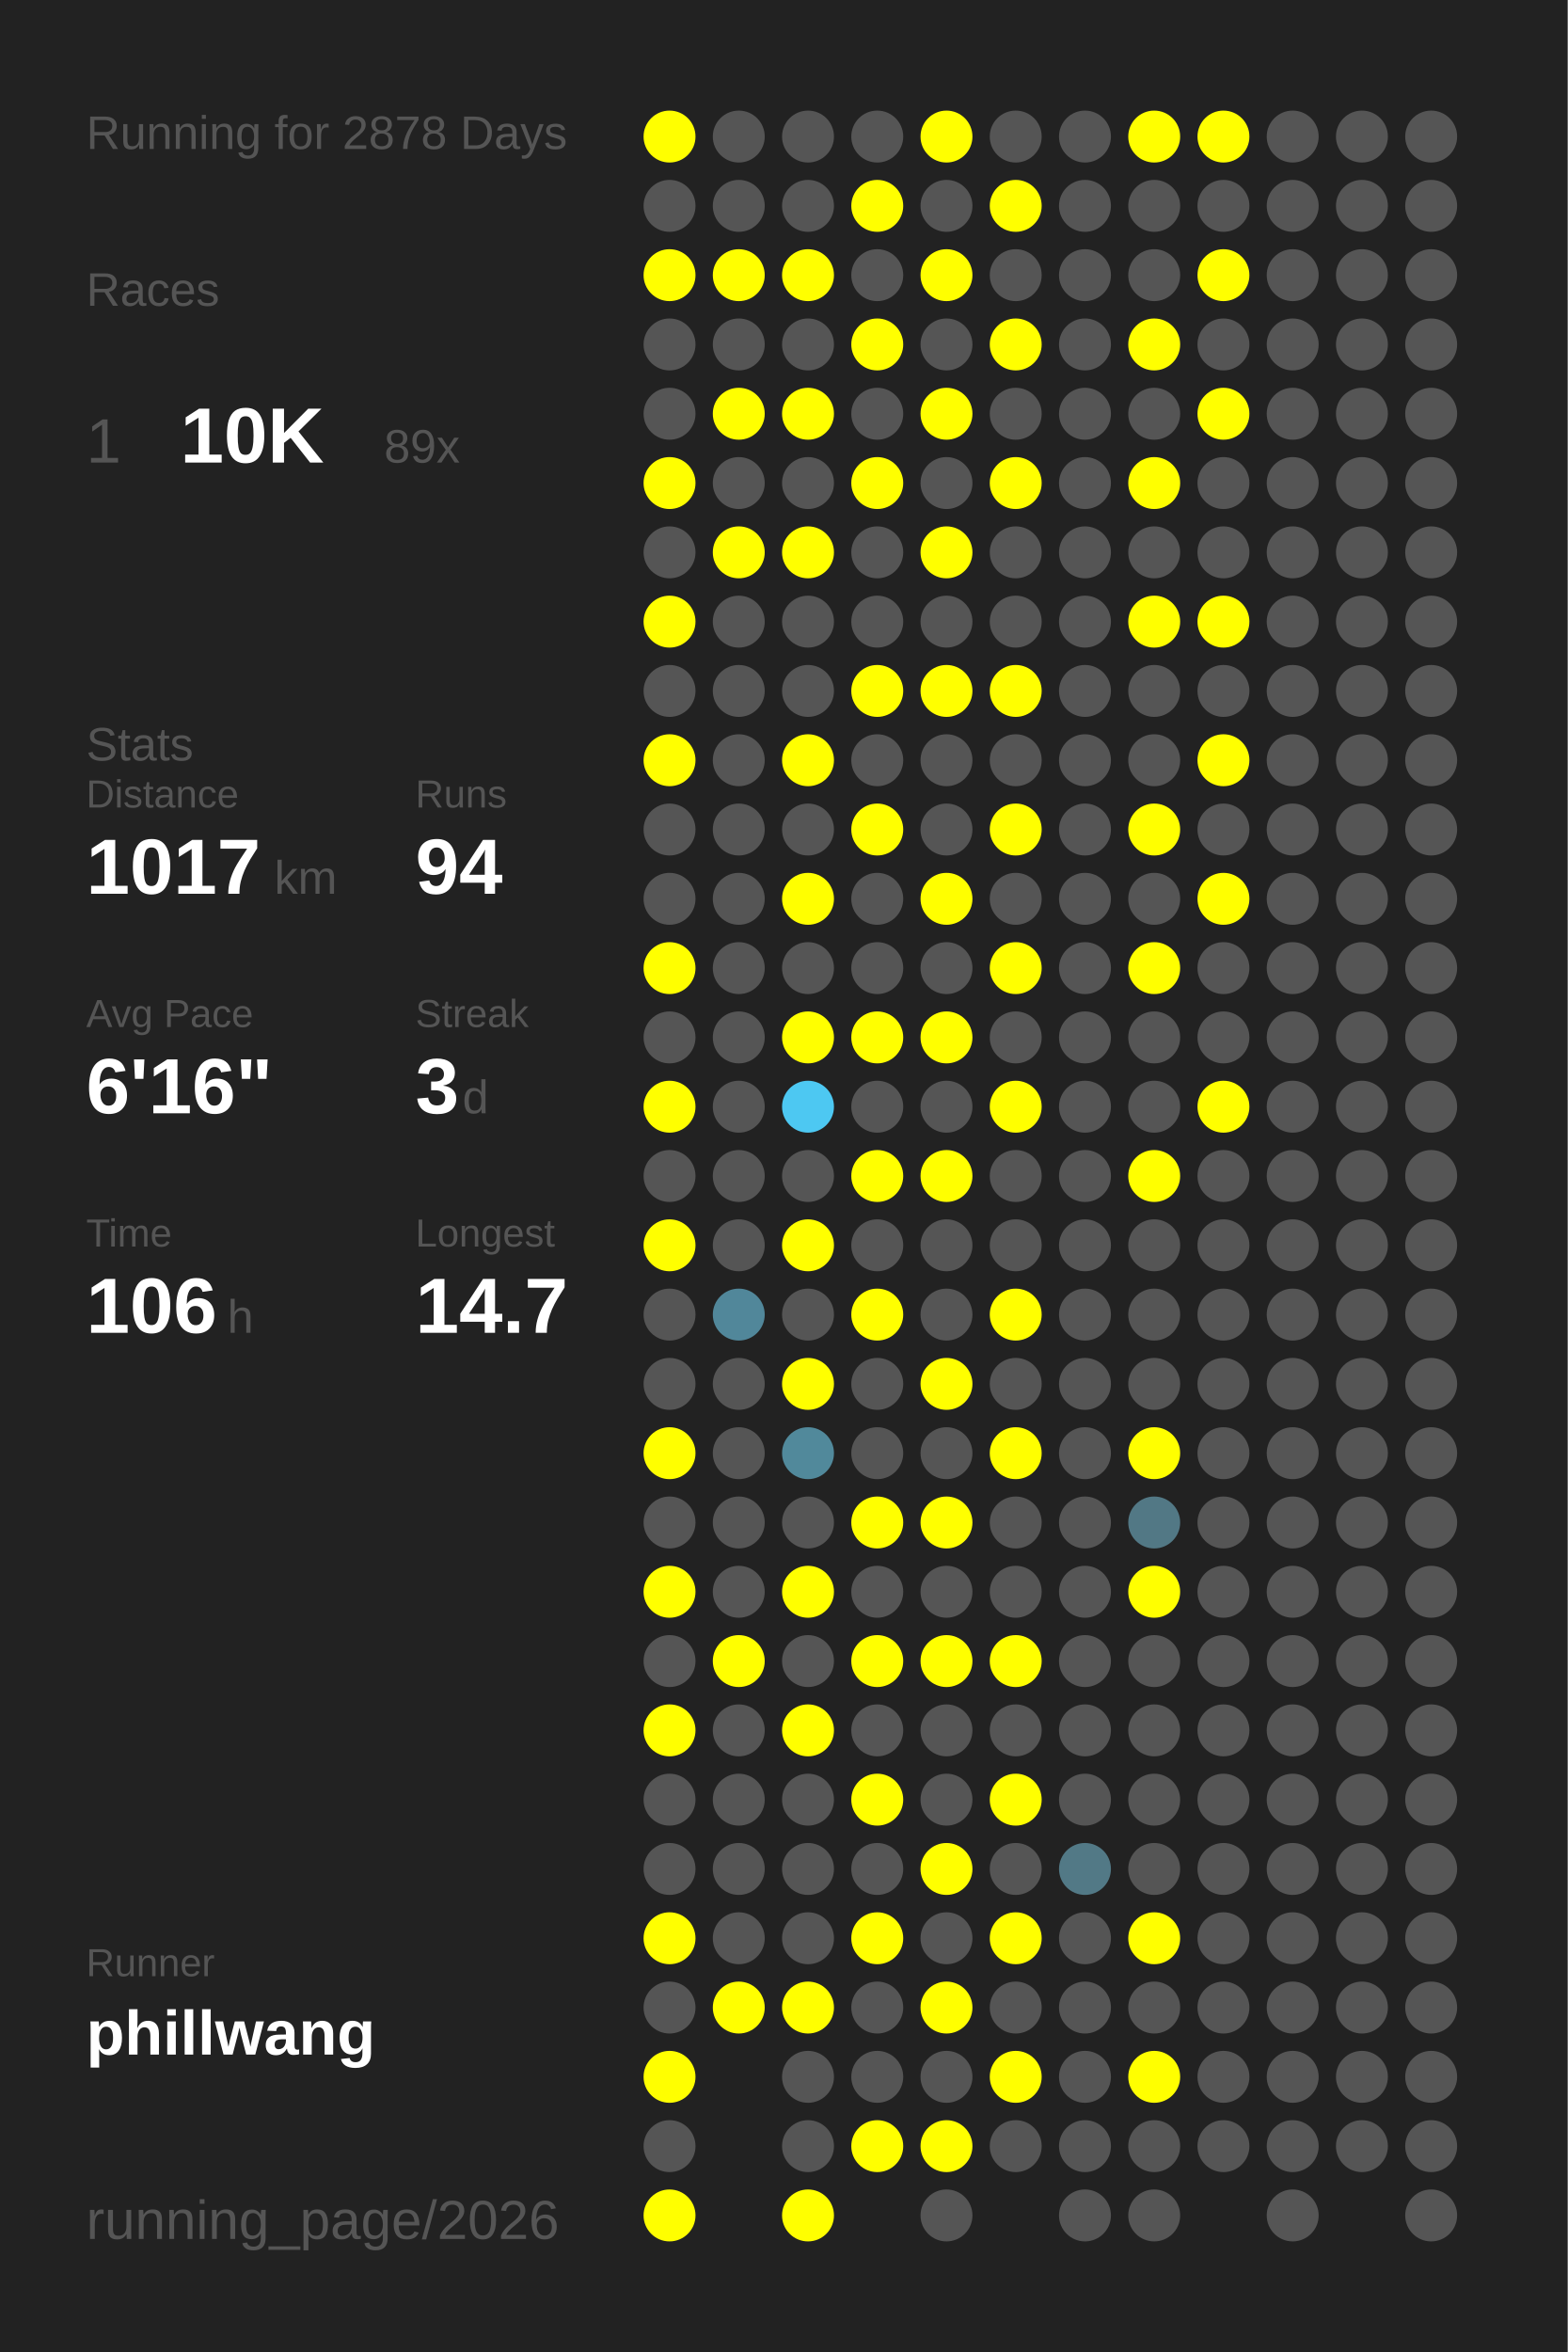
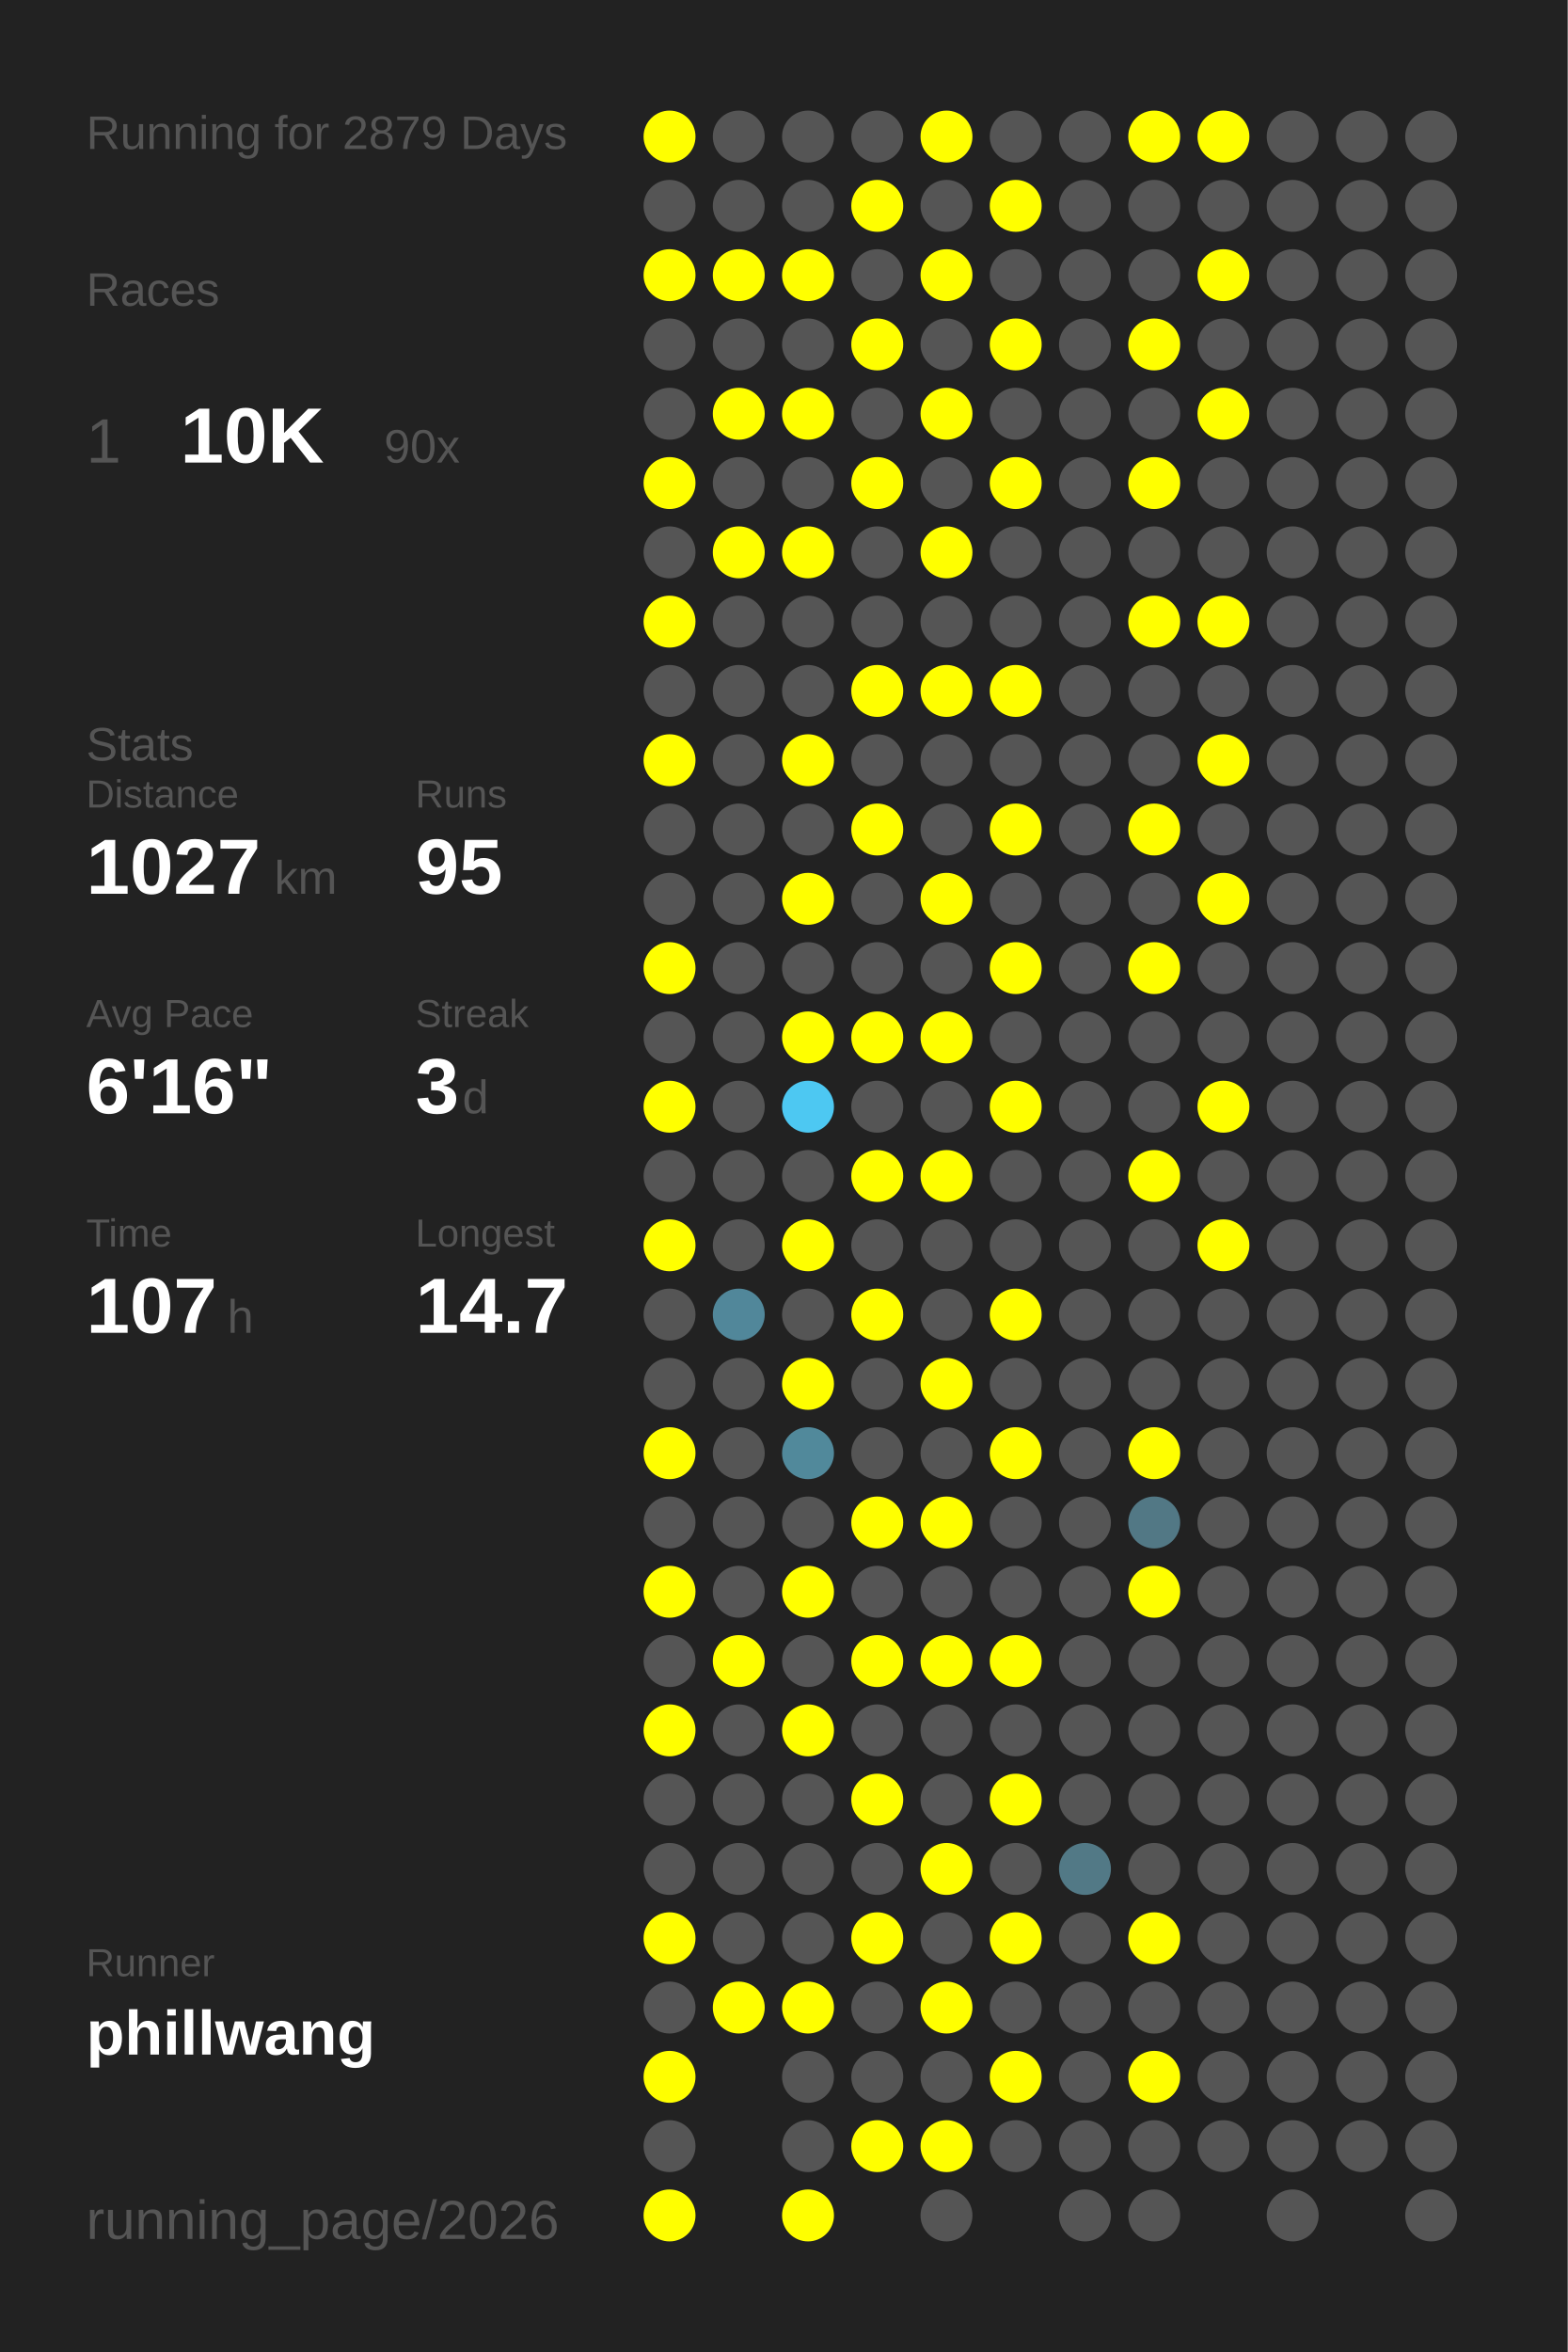
<svg xmlns="http://www.w3.org/2000/svg" baseProfile="full" height="300mm" version="1.1" viewBox="0,0,200,300" width="200mm">
  <defs />
  <rect fill="#222222" height="300" width="200" x="0" y="0" />
-   <text fill="#555555" style="font-size:6px; font-family:Arial;" x="11" y="19">Running for 2878 Days</text>
+   <text fill="#555555" style="font-size:6px; font-family:Arial;" x="11" y="19">Running for 2879 Days</text>
  <text fill="#555555" style="font-size:6px; font-family:Arial;" x="11" y="39">Races</text>
  <text fill="#555555" style="font-size:8px; font-family:Arial;" x="11" y="59">1</text>
  <text fill="#FFFFFF" style="font-size:10px; font-family:Arial; font-weight:bold;" x="23" y="59">10K</text>
-   <text fill="#555555" style="font-size:6px; font-family:Arial;" x="49" y="59">89x</text>
+   <text fill="#555555" style="font-size:6px; font-family:Arial;" x="49" y="59">90x</text>
  <text fill="#555555" style="font-size:6px; font-family:Arial;" x="11" y="97">Stats</text>
  <text fill="#555555" style="font-size:5px; font-family:Arial;" x="11" y="103">Distance</text>
-   <text fill="#FFFFFF" style="font-size:10px; font-family:Arial; font-weight:bold;" x="11" y="114">1017</text>
+   <text fill="#FFFFFF" style="font-size:10px; font-family:Arial; font-weight:bold;" x="11" y="114">1027</text>
  <text fill="#555555" style="font-size:6px; font-family:Arial;" x="35" y="114">km</text>
  <text fill="#555555" style="font-size:5px; font-family:Arial;" x="53" y="103">Runs</text>
-   <text fill="#FFFFFF" style="font-size:10px; font-family:Arial; font-weight:bold;" x="53" y="114">94</text>
+   <text fill="#FFFFFF" style="font-size:10px; font-family:Arial; font-weight:bold;" x="53" y="114">95</text>
  <text fill="#555555" style="font-size:5px; font-family:Arial;" x="11" y="131">Avg Pace</text>
  <text fill="#FFFFFF" style="font-size:10px; font-family:Arial; font-weight:bold;" x="11" y="142">6'16"</text>
  <text fill="#555555" style="font-size:5px; font-family:Arial;" x="53" y="131">Streak</text>
  <text fill="#FFFFFF" style="font-size:10px; font-family:Arial; font-weight:bold;" x="53" y="142">3</text>
  <text fill="#555555" style="font-size:6px; font-family:Arial;" x="59" y="142">d</text>
  <text fill="#555555" style="font-size:5px; font-family:Arial;" x="11" y="159">Time</text>
-   <text fill="#FFFFFF" style="font-size:10px; font-family:Arial; font-weight:bold;" x="11" y="170">106</text>
+   <text fill="#FFFFFF" style="font-size:10px; font-family:Arial; font-weight:bold;" x="11" y="170">107</text>
  <text fill="#555555" style="font-size:6px; font-family:Arial;" x="29" y="170">h</text>
  <text fill="#555555" style="font-size:5px; font-family:Arial;" x="53" y="159">Longest</text>
  <text fill="#FFFFFF" style="font-size:10px; font-family:Arial; font-weight:bold;" x="53" y="170">14.7</text>
  <text fill="#555555" style="font-size:5px; font-family:Arial;" x="11" y="252.065">Runner</text>
  <text fill="#FFFFFF" style="font-size:8px; font-family:Arial; font-weight:bold;" x="11" y="262.065">phillwang</text>
  <text fill="#555555" style="font-size:7px; font-family:Arial;" x="11" y="285.581">running_page/2026</text>
  <circle cx="85.417" cy="17.419" fill="#FFFF00" r="3.312" />
  <circle cx="85.417" cy="26.258" fill="#555555" r="3.312" />
  <circle cx="85.417" cy="35.097" fill="#FFFF00" r="3.312" />
  <circle cx="85.417" cy="43.935" fill="#555555" r="3.312" />
  <circle cx="85.417" cy="52.774" fill="#555555" r="3.312" />
  <circle cx="85.417" cy="61.613" fill="#FFFF00" r="3.312" />
  <circle cx="85.417" cy="70.452" fill="#555555" r="3.312" />
  <circle cx="85.417" cy="79.29" fill="#FFFF00" r="3.312" />
  <circle cx="85.417" cy="88.129" fill="#555555" r="3.312" />
  <circle cx="85.417" cy="96.968" fill="#FFFF00" r="3.312" />
  <circle cx="85.417" cy="105.806" fill="#555555" r="3.312" />
  <circle cx="85.417" cy="114.645" fill="#555555" r="3.312" />
  <circle cx="85.417" cy="123.484" fill="#FFFF00" r="3.312" />
  <circle cx="85.417" cy="132.323" fill="#555555" r="3.312" />
  <circle cx="85.417" cy="141.161" fill="#FFFF00" r="3.312" />
  <circle cx="85.417" cy="150" fill="#555555" r="3.312" />
  <circle cx="85.417" cy="158.839" fill="#FFFF00" r="3.312" />
  <circle cx="85.417" cy="167.677" fill="#555555" r="3.312" />
  <circle cx="85.417" cy="176.516" fill="#555555" r="3.312" />
  <circle cx="85.417" cy="185.355" fill="#FFFF00" r="3.312" />
  <circle cx="85.417" cy="194.194" fill="#555555" r="3.312" />
  <circle cx="85.417" cy="203.032" fill="#FFFF00" r="3.312" />
  <circle cx="85.417" cy="211.871" fill="#555555" r="3.312" />
  <circle cx="85.417" cy="220.71" fill="#FFFF00" r="3.312" />
  <circle cx="85.417" cy="229.548" fill="#555555" r="3.312" />
  <circle cx="85.417" cy="238.387" fill="#555555" r="3.312" />
  <circle cx="85.417" cy="247.226" fill="#FFFF00" r="3.312" />
  <circle cx="85.417" cy="256.065" fill="#555555" r="3.312" />
  <circle cx="85.417" cy="264.903" fill="#FFFF00" r="3.312" />
  <circle cx="85.417" cy="273.742" fill="#555555" r="3.312" />
  <circle cx="85.417" cy="282.581" fill="#FFFF00" r="3.312" />
  <circle cx="94.25" cy="17.419" fill="#555555" r="3.312" />
  <circle cx="94.25" cy="26.258" fill="#555555" r="3.312" />
  <circle cx="94.25" cy="35.097" fill="#FFFF00" r="3.312" />
  <circle cx="94.25" cy="43.935" fill="#555555" r="3.312" />
  <circle cx="94.25" cy="52.774" fill="#FFFF00" r="3.312" />
  <circle cx="94.25" cy="61.613" fill="#555555" r="3.312" />
  <circle cx="94.25" cy="70.452" fill="#FFFF00" r="3.312" />
  <circle cx="94.25" cy="79.29" fill="#555555" r="3.312" />
  <circle cx="94.25" cy="88.129" fill="#555555" r="3.312" />
  <circle cx="94.25" cy="96.968" fill="#555555" r="3.312" />
  <circle cx="94.25" cy="105.806" fill="#555555" r="3.312" />
  <circle cx="94.25" cy="114.645" fill="#555555" r="3.312" />
  <circle cx="94.25" cy="123.484" fill="#555555" r="3.312" />
  <circle cx="94.25" cy="132.323" fill="#555555" r="3.312" />
  <circle cx="94.25" cy="141.161" fill="#555555" r="3.312" />
  <circle cx="94.25" cy="150" fill="#555555" r="3.312" />
  <circle cx="94.25" cy="158.839" fill="#555555" r="3.312" />
  <circle cx="94.25" cy="167.677" fill="#51879a" r="3.312" />
  <circle cx="94.25" cy="176.516" fill="#555555" r="3.312" />
  <circle cx="94.25" cy="185.355" fill="#555555" r="3.312" />
  <circle cx="94.25" cy="194.194" fill="#555555" r="3.312" />
  <circle cx="94.25" cy="203.032" fill="#555555" r="3.312" />
  <circle cx="94.25" cy="211.871" fill="#FFFF00" r="3.312" />
  <circle cx="94.25" cy="220.71" fill="#555555" r="3.312" />
  <circle cx="94.25" cy="229.548" fill="#555555" r="3.312" />
  <circle cx="94.25" cy="238.387" fill="#555555" r="3.312" />
  <circle cx="94.25" cy="247.226" fill="#555555" r="3.312" />
  <circle cx="94.25" cy="256.065" fill="#FFFF00" r="3.312" />
  <circle cx="103.083" cy="17.419" fill="#555555" r="3.312" />
  <circle cx="103.083" cy="26.258" fill="#555555" r="3.312" />
  <circle cx="103.083" cy="35.097" fill="#FFFF00" r="3.312" />
  <circle cx="103.083" cy="43.935" fill="#555555" r="3.312" />
  <circle cx="103.083" cy="52.774" fill="#FFFF00" r="3.312" />
  <circle cx="103.083" cy="61.613" fill="#555555" r="3.312" />
  <circle cx="103.083" cy="70.452" fill="#FFFF00" r="3.312" />
  <circle cx="103.083" cy="79.29" fill="#555555" r="3.312" />
  <circle cx="103.083" cy="88.129" fill="#555555" r="3.312" />
  <circle cx="103.083" cy="96.968" fill="#FFFF00" r="3.312" />
  <circle cx="103.083" cy="105.806" fill="#555555" r="3.312" />
  <circle cx="103.083" cy="114.645" fill="#FFFF00" r="3.312" />
  <circle cx="103.083" cy="123.484" fill="#555555" r="3.312" />
  <circle cx="103.083" cy="132.323" fill="#FFFF00" r="3.312" />
  <circle cx="103.083" cy="141.161" fill="#4dc8f2" r="3.312" />
  <circle cx="103.083" cy="150" fill="#555555" r="3.312" />
  <circle cx="103.083" cy="158.839" fill="#FFFF00" r="3.312" />
  <circle cx="103.083" cy="167.677" fill="#555555" r="3.312" />
  <circle cx="103.083" cy="176.516" fill="#FFFF00" r="3.312" />
  <circle cx="103.083" cy="185.355" fill="#51899b" r="3.312" />
  <circle cx="103.083" cy="194.194" fill="#555555" r="3.312" />
  <circle cx="103.083" cy="203.032" fill="#FFFF00" r="3.312" />
  <circle cx="103.083" cy="211.871" fill="#555555" r="3.312" />
  <circle cx="103.083" cy="220.71" fill="#FFFF00" r="3.312" />
  <circle cx="103.083" cy="229.548" fill="#555555" r="3.312" />
  <circle cx="103.083" cy="238.387" fill="#555555" r="3.312" />
  <circle cx="103.083" cy="247.226" fill="#555555" r="3.312" />
  <circle cx="103.083" cy="256.065" fill="#FFFF00" r="3.312" />
  <circle cx="103.083" cy="264.903" fill="#555555" r="3.312" />
  <circle cx="103.083" cy="273.742" fill="#555555" r="3.312" />
  <circle cx="103.083" cy="282.581" fill="#FFFF00" r="3.312" />
  <circle cx="111.917" cy="17.419" fill="#555555" r="3.312" />
  <circle cx="111.917" cy="26.258" fill="#FFFF00" r="3.312" />
  <circle cx="111.917" cy="35.097" fill="#555555" r="3.312" />
  <circle cx="111.917" cy="43.935" fill="#FFFF00" r="3.312" />
  <circle cx="111.917" cy="52.774" fill="#555555" r="3.312" />
  <circle cx="111.917" cy="61.613" fill="#FFFF00" r="3.312" />
  <circle cx="111.917" cy="70.452" fill="#555555" r="3.312" />
  <circle cx="111.917" cy="79.29" fill="#555555" r="3.312" />
  <circle cx="111.917" cy="88.129" fill="#FFFF00" r="3.312" />
  <circle cx="111.917" cy="96.968" fill="#555555" r="3.312" />
  <circle cx="111.917" cy="105.806" fill="#FFFF00" r="3.312" />
  <circle cx="111.917" cy="114.645" fill="#555555" r="3.312" />
  <circle cx="111.917" cy="123.484" fill="#555555" r="3.312" />
  <circle cx="111.917" cy="132.323" fill="#FFFF00" r="3.312" />
  <circle cx="111.917" cy="141.161" fill="#555555" r="3.312" />
  <circle cx="111.917" cy="150" fill="#FFFF00" r="3.312" />
  <circle cx="111.917" cy="158.839" fill="#555555" r="3.312" />
  <circle cx="111.917" cy="167.677" fill="#FFFF00" r="3.312" />
  <circle cx="111.917" cy="176.516" fill="#555555" r="3.312" />
  <circle cx="111.917" cy="185.355" fill="#555555" r="3.312" />
  <circle cx="111.917" cy="194.194" fill="#FFFF00" r="3.312" />
  <circle cx="111.917" cy="203.032" fill="#555555" r="3.312" />
  <circle cx="111.917" cy="211.871" fill="#FFFF00" r="3.312" />
  <circle cx="111.917" cy="220.71" fill="#555555" r="3.312" />
  <circle cx="111.917" cy="229.548" fill="#FFFF00" r="3.312" />
  <circle cx="111.917" cy="238.387" fill="#555555" r="3.312" />
  <circle cx="111.917" cy="247.226" fill="#FFFF00" r="3.312" />
  <circle cx="111.917" cy="256.065" fill="#555555" r="3.312" />
  <circle cx="111.917" cy="264.903" fill="#555555" r="3.312" />
  <circle cx="111.917" cy="273.742" fill="#FFFF00" r="3.312" />
  <circle cx="120.75" cy="17.419" fill="#FFFF00" r="3.312" />
  <circle cx="120.75" cy="26.258" fill="#555555" r="3.312" />
  <circle cx="120.75" cy="35.097" fill="#FFFF00" r="3.312" />
  <circle cx="120.75" cy="43.935" fill="#555555" r="3.312" />
  <circle cx="120.75" cy="52.774" fill="#FFFF00" r="3.312" />
  <circle cx="120.75" cy="61.613" fill="#555555" r="3.312" />
  <circle cx="120.75" cy="70.452" fill="#FFFF00" r="3.312" />
  <circle cx="120.75" cy="79.29" fill="#555555" r="3.312" />
  <circle cx="120.75" cy="88.129" fill="#FFFF00" r="3.312" />
  <circle cx="120.75" cy="96.968" fill="#555555" r="3.312" />
  <circle cx="120.75" cy="105.806" fill="#555555" r="3.312" />
  <circle cx="120.75" cy="114.645" fill="#FFFF00" r="3.312" />
  <circle cx="120.75" cy="123.484" fill="#555555" r="3.312" />
  <circle cx="120.75" cy="132.323" fill="#FFFF00" r="3.312" />
  <circle cx="120.75" cy="141.161" fill="#555555" r="3.312" />
  <circle cx="120.75" cy="150" fill="#FFFF00" r="3.312" />
  <circle cx="120.75" cy="158.839" fill="#555555" r="3.312" />
  <circle cx="120.75" cy="167.677" fill="#555555" r="3.312" />
  <circle cx="120.75" cy="176.516" fill="#FFFF00" r="3.312" />
  <circle cx="120.75" cy="185.355" fill="#555555" r="3.312" />
  <circle cx="120.75" cy="194.194" fill="#FFFF00" r="3.312" />
  <circle cx="120.75" cy="203.032" fill="#555555" r="3.312" />
  <circle cx="120.75" cy="211.871" fill="#FFFF00" r="3.312" />
  <circle cx="120.75" cy="220.71" fill="#555555" r="3.312" />
  <circle cx="120.75" cy="229.548" fill="#555555" r="3.312" />
  <circle cx="120.75" cy="238.387" fill="#FFFF00" r="3.312" />
  <circle cx="120.75" cy="247.226" fill="#555555" r="3.312" />
  <circle cx="120.75" cy="256.065" fill="#FFFF00" r="3.312" />
  <circle cx="120.75" cy="264.903" fill="#555555" r="3.312" />
  <circle cx="120.75" cy="273.742" fill="#FFFF00" r="3.312" />
  <circle cx="120.75" cy="282.581" fill="#555555" r="3.312" />
  <circle cx="129.583" cy="17.419" fill="#555555" r="3.312" />
  <circle cx="129.583" cy="26.258" fill="#FFFF00" r="3.312" />
  <circle cx="129.583" cy="35.097" fill="#555555" r="3.312" />
  <circle cx="129.583" cy="43.935" fill="#FFFF00" r="3.312" />
  <circle cx="129.583" cy="52.774" fill="#555555" r="3.312" />
  <circle cx="129.583" cy="61.613" fill="#FFFF00" r="3.312" />
  <circle cx="129.583" cy="70.452" fill="#555555" r="3.312" />
  <circle cx="129.583" cy="79.29" fill="#555555" r="3.312" />
  <circle cx="129.583" cy="88.129" fill="#FFFF00" r="3.312" />
  <circle cx="129.583" cy="96.968" fill="#555555" r="3.312" />
  <circle cx="129.583" cy="105.806" fill="#FFFF00" r="3.312" />
  <circle cx="129.583" cy="114.645" fill="#555555" r="3.312" />
  <circle cx="129.583" cy="123.484" fill="#FFFF00" r="3.312" />
  <circle cx="129.583" cy="132.323" fill="#555555" r="3.312" />
  <circle cx="129.583" cy="141.161" fill="#FFFF00" r="3.312" />
  <circle cx="129.583" cy="150" fill="#555555" r="3.312" />
  <circle cx="129.583" cy="158.839" fill="#555555" r="3.312" />
  <circle cx="129.583" cy="167.677" fill="#FFFF00" r="3.312" />
  <circle cx="129.583" cy="176.516" fill="#555555" r="3.312" />
  <circle cx="129.583" cy="185.355" fill="#FFFF00" r="3.312" />
  <circle cx="129.583" cy="194.194" fill="#555555" r="3.312" />
  <circle cx="129.583" cy="203.032" fill="#555555" r="3.312" />
  <circle cx="129.583" cy="211.871" fill="#FFFF00" r="3.312" />
  <circle cx="129.583" cy="220.71" fill="#555555" r="3.312" />
  <circle cx="129.583" cy="229.548" fill="#FFFF00" r="3.312" />
  <circle cx="129.583" cy="238.387" fill="#555555" r="3.312" />
  <circle cx="129.583" cy="247.226" fill="#FFFF00" r="3.312" />
  <circle cx="129.583" cy="256.065" fill="#555555" r="3.312" />
  <circle cx="129.583" cy="264.903" fill="#FFFF00" r="3.312" />
  <circle cx="129.583" cy="273.742" fill="#555555" r="3.312" />
  <circle cx="138.417" cy="17.419" fill="#555555" r="3.312" />
  <circle cx="138.417" cy="26.258" fill="#555555" r="3.312" />
  <circle cx="138.417" cy="35.097" fill="#555555" r="3.312" />
  <circle cx="138.417" cy="43.935" fill="#555555" r="3.312" />
  <circle cx="138.417" cy="52.774" fill="#555555" r="3.312" />
  <circle cx="138.417" cy="61.613" fill="#555555" r="3.312" />
  <circle cx="138.417" cy="70.452" fill="#555555" r="3.312" />
  <circle cx="138.417" cy="79.29" fill="#555555" r="3.312" />
  <circle cx="138.417" cy="88.129" fill="#555555" r="3.312" />
  <circle cx="138.417" cy="96.968" fill="#555555" r="3.312" />
  <circle cx="138.417" cy="105.806" fill="#555555" r="3.312" />
  <circle cx="138.417" cy="114.645" fill="#555555" r="3.312" />
  <circle cx="138.417" cy="123.484" fill="#555555" r="3.312" />
  <circle cx="138.417" cy="132.323" fill="#555555" r="3.312" />
  <circle cx="138.417" cy="141.161" fill="#555555" r="3.312" />
  <circle cx="138.417" cy="150" fill="#555555" r="3.312" />
  <circle cx="138.417" cy="158.839" fill="#555555" r="3.312" />
  <circle cx="138.417" cy="167.677" fill="#555555" r="3.312" />
  <circle cx="138.417" cy="176.516" fill="#555555" r="3.312" />
  <circle cx="138.417" cy="185.355" fill="#555555" r="3.312" />
  <circle cx="138.417" cy="194.194" fill="#555555" r="3.312" />
  <circle cx="138.417" cy="203.032" fill="#555555" r="3.312" />
  <circle cx="138.417" cy="211.871" fill="#555555" r="3.312" />
  <circle cx="138.417" cy="220.71" fill="#555555" r="3.312" />
  <circle cx="138.417" cy="229.548" fill="#555555" r="3.312" />
  <circle cx="138.417" cy="238.387" fill="#527986" r="3.312" />
  <circle cx="138.417" cy="247.226" fill="#555555" r="3.312" />
  <circle cx="138.417" cy="256.065" fill="#555555" r="3.312" />
  <circle cx="138.417" cy="264.903" fill="#555555" r="3.312" />
  <circle cx="138.417" cy="273.742" fill="#555555" r="3.312" />
  <circle cx="138.417" cy="282.581" fill="#555555" r="3.312" />
  <circle cx="147.25" cy="17.419" fill="#FFFF00" r="3.312" />
  <circle cx="147.25" cy="26.258" fill="#555555" r="3.312" />
  <circle cx="147.25" cy="35.097" fill="#555555" r="3.312" />
  <circle cx="147.25" cy="43.935" fill="#FFFF00" r="3.312" />
  <circle cx="147.25" cy="52.774" fill="#555555" r="3.312" />
  <circle cx="147.25" cy="61.613" fill="#FFFF00" r="3.312" />
  <circle cx="147.25" cy="70.452" fill="#555555" r="3.312" />
  <circle cx="147.25" cy="79.29" fill="#FFFF00" r="3.312" />
  <circle cx="147.25" cy="88.129" fill="#555555" r="3.312" />
  <circle cx="147.25" cy="96.968" fill="#555555" r="3.312" />
  <circle cx="147.25" cy="105.806" fill="#FFFF00" r="3.312" />
  <circle cx="147.25" cy="114.645" fill="#555555" r="3.312" />
  <circle cx="147.25" cy="123.484" fill="#FFFF00" r="3.312" />
  <circle cx="147.25" cy="132.323" fill="#555555" r="3.312" />
  <circle cx="147.25" cy="141.161" fill="#555555" r="3.312" />
  <circle cx="147.25" cy="150" fill="#FFFF00" r="3.312" />
  <circle cx="147.25" cy="158.839" fill="#555555" r="3.312" />
  <circle cx="147.25" cy="167.677" fill="#555555" r="3.312" />
  <circle cx="147.25" cy="176.516" fill="#555555" r="3.312" />
  <circle cx="147.25" cy="185.355" fill="#FFFF00" r="3.312" />
  <circle cx="147.25" cy="194.194" fill="#527885" r="3.312" />
  <circle cx="147.25" cy="203.032" fill="#FFFF00" r="3.312" />
  <circle cx="147.25" cy="211.871" fill="#555555" r="3.312" />
  <circle cx="147.25" cy="220.71" fill="#555555" r="3.312" />
  <circle cx="147.25" cy="229.548" fill="#555555" r="3.312" />
  <circle cx="147.25" cy="238.387" fill="#555555" r="3.312" />
  <circle cx="147.25" cy="247.226" fill="#FFFF00" r="3.312" />
  <circle cx="147.25" cy="256.065" fill="#555555" r="3.312" />
  <circle cx="147.25" cy="264.903" fill="#FFFF00" r="3.312" />
  <circle cx="147.25" cy="273.742" fill="#555555" r="3.312" />
  <circle cx="147.25" cy="282.581" fill="#555555" r="3.312" />
  <circle cx="156.083" cy="17.419" fill="#FFFF00" r="3.312" />
  <circle cx="156.083" cy="26.258" fill="#555555" r="3.312" />
  <circle cx="156.083" cy="35.097" fill="#FFFF00" r="3.312" />
  <circle cx="156.083" cy="43.935" fill="#555555" r="3.312" />
  <circle cx="156.083" cy="52.774" fill="#FFFF00" r="3.312" />
  <circle cx="156.083" cy="61.613" fill="#555555" r="3.312" />
  <circle cx="156.083" cy="70.452" fill="#555555" r="3.312" />
  <circle cx="156.083" cy="79.29" fill="#FFFF00" r="3.312" />
  <circle cx="156.083" cy="88.129" fill="#555555" r="3.312" />
  <circle cx="156.083" cy="96.968" fill="#FFFF00" r="3.312" />
  <circle cx="156.083" cy="105.806" fill="#555555" r="3.312" />
  <circle cx="156.083" cy="114.645" fill="#FFFF00" r="3.312" />
  <circle cx="156.083" cy="123.484" fill="#555555" r="3.312" />
  <circle cx="156.083" cy="132.323" fill="#555555" r="3.312" />
  <circle cx="156.083" cy="141.161" fill="#FFFF00" r="3.312" />
  <circle cx="156.083" cy="150" fill="#555555" r="3.312" />
-   <circle cx="156.083" cy="158.839" fill="#555555" r="3.312" />
+   <circle cx="156.083" cy="158.839" fill="#FFFF00" r="3.312" />
  <circle cx="156.083" cy="167.677" fill="#555555" r="3.312" />
  <circle cx="156.083" cy="176.516" fill="#555555" r="3.312" />
  <circle cx="156.083" cy="185.355" fill="#555555" r="3.312" />
  <circle cx="156.083" cy="194.194" fill="#555555" r="3.312" />
  <circle cx="156.083" cy="203.032" fill="#555555" r="3.312" />
  <circle cx="156.083" cy="211.871" fill="#555555" r="3.312" />
  <circle cx="156.083" cy="220.71" fill="#555555" r="3.312" />
  <circle cx="156.083" cy="229.548" fill="#555555" r="3.312" />
  <circle cx="156.083" cy="238.387" fill="#555555" r="3.312" />
  <circle cx="156.083" cy="247.226" fill="#555555" r="3.312" />
  <circle cx="156.083" cy="256.065" fill="#555555" r="3.312" />
  <circle cx="156.083" cy="264.903" fill="#555555" r="3.312" />
  <circle cx="156.083" cy="273.742" fill="#555555" r="3.312" />
  <circle cx="164.917" cy="17.419" fill="#555555" r="3.312" />
  <circle cx="164.917" cy="26.258" fill="#555555" r="3.312" />
  <circle cx="164.917" cy="35.097" fill="#555555" r="3.312" />
  <circle cx="164.917" cy="43.935" fill="#555555" r="3.312" />
  <circle cx="164.917" cy="52.774" fill="#555555" r="3.312" />
  <circle cx="164.917" cy="61.613" fill="#555555" r="3.312" />
  <circle cx="164.917" cy="70.452" fill="#555555" r="3.312" />
  <circle cx="164.917" cy="79.29" fill="#555555" r="3.312" />
  <circle cx="164.917" cy="88.129" fill="#555555" r="3.312" />
  <circle cx="164.917" cy="96.968" fill="#555555" r="3.312" />
  <circle cx="164.917" cy="105.806" fill="#555555" r="3.312" />
  <circle cx="164.917" cy="114.645" fill="#555555" r="3.312" />
  <circle cx="164.917" cy="123.484" fill="#555555" r="3.312" />
  <circle cx="164.917" cy="132.323" fill="#555555" r="3.312" />
  <circle cx="164.917" cy="141.161" fill="#555555" r="3.312" />
  <circle cx="164.917" cy="150" fill="#555555" r="3.312" />
  <circle cx="164.917" cy="158.839" fill="#555555" r="3.312" />
  <circle cx="164.917" cy="167.677" fill="#555555" r="3.312" />
  <circle cx="164.917" cy="176.516" fill="#555555" r="3.312" />
  <circle cx="164.917" cy="185.355" fill="#555555" r="3.312" />
  <circle cx="164.917" cy="194.194" fill="#555555" r="3.312" />
  <circle cx="164.917" cy="203.032" fill="#555555" r="3.312" />
  <circle cx="164.917" cy="211.871" fill="#555555" r="3.312" />
  <circle cx="164.917" cy="220.71" fill="#555555" r="3.312" />
  <circle cx="164.917" cy="229.548" fill="#555555" r="3.312" />
  <circle cx="164.917" cy="238.387" fill="#555555" r="3.312" />
  <circle cx="164.917" cy="247.226" fill="#555555" r="3.312" />
  <circle cx="164.917" cy="256.065" fill="#555555" r="3.312" />
  <circle cx="164.917" cy="264.903" fill="#555555" r="3.312" />
  <circle cx="164.917" cy="273.742" fill="#555555" r="3.312" />
  <circle cx="164.917" cy="282.581" fill="#555555" r="3.312" />
  <circle cx="173.75" cy="17.419" fill="#555555" r="3.312" />
  <circle cx="173.75" cy="26.258" fill="#555555" r="3.312" />
  <circle cx="173.75" cy="35.097" fill="#555555" r="3.312" />
  <circle cx="173.75" cy="43.935" fill="#555555" r="3.312" />
  <circle cx="173.75" cy="52.774" fill="#555555" r="3.312" />
  <circle cx="173.75" cy="61.613" fill="#555555" r="3.312" />
  <circle cx="173.75" cy="70.452" fill="#555555" r="3.312" />
  <circle cx="173.75" cy="79.29" fill="#555555" r="3.312" />
  <circle cx="173.75" cy="88.129" fill="#555555" r="3.312" />
  <circle cx="173.75" cy="96.968" fill="#555555" r="3.312" />
  <circle cx="173.75" cy="105.806" fill="#555555" r="3.312" />
  <circle cx="173.75" cy="114.645" fill="#555555" r="3.312" />
  <circle cx="173.75" cy="123.484" fill="#555555" r="3.312" />
  <circle cx="173.75" cy="132.323" fill="#555555" r="3.312" />
  <circle cx="173.75" cy="141.161" fill="#555555" r="3.312" />
  <circle cx="173.75" cy="150" fill="#555555" r="3.312" />
  <circle cx="173.75" cy="158.839" fill="#555555" r="3.312" />
  <circle cx="173.75" cy="167.677" fill="#555555" r="3.312" />
  <circle cx="173.75" cy="176.516" fill="#555555" r="3.312" />
  <circle cx="173.75" cy="185.355" fill="#555555" r="3.312" />
  <circle cx="173.75" cy="194.194" fill="#555555" r="3.312" />
  <circle cx="173.75" cy="203.032" fill="#555555" r="3.312" />
  <circle cx="173.75" cy="211.871" fill="#555555" r="3.312" />
  <circle cx="173.75" cy="220.71" fill="#555555" r="3.312" />
  <circle cx="173.75" cy="229.548" fill="#555555" r="3.312" />
  <circle cx="173.75" cy="238.387" fill="#555555" r="3.312" />
  <circle cx="173.75" cy="247.226" fill="#555555" r="3.312" />
  <circle cx="173.75" cy="256.065" fill="#555555" r="3.312" />
  <circle cx="173.75" cy="264.903" fill="#555555" r="3.312" />
  <circle cx="173.75" cy="273.742" fill="#555555" r="3.312" />
  <circle cx="182.583" cy="17.419" fill="#555555" r="3.312" />
  <circle cx="182.583" cy="26.258" fill="#555555" r="3.312" />
  <circle cx="182.583" cy="35.097" fill="#555555" r="3.312" />
  <circle cx="182.583" cy="43.935" fill="#555555" r="3.312" />
  <circle cx="182.583" cy="52.774" fill="#555555" r="3.312" />
  <circle cx="182.583" cy="61.613" fill="#555555" r="3.312" />
  <circle cx="182.583" cy="70.452" fill="#555555" r="3.312" />
  <circle cx="182.583" cy="79.29" fill="#555555" r="3.312" />
  <circle cx="182.583" cy="88.129" fill="#555555" r="3.312" />
  <circle cx="182.583" cy="96.968" fill="#555555" r="3.312" />
  <circle cx="182.583" cy="105.806" fill="#555555" r="3.312" />
  <circle cx="182.583" cy="114.645" fill="#555555" r="3.312" />
  <circle cx="182.583" cy="123.484" fill="#555555" r="3.312" />
  <circle cx="182.583" cy="132.323" fill="#555555" r="3.312" />
  <circle cx="182.583" cy="141.161" fill="#555555" r="3.312" />
  <circle cx="182.583" cy="150" fill="#555555" r="3.312" />
  <circle cx="182.583" cy="158.839" fill="#555555" r="3.312" />
  <circle cx="182.583" cy="167.677" fill="#555555" r="3.312" />
  <circle cx="182.583" cy="176.516" fill="#555555" r="3.312" />
  <circle cx="182.583" cy="185.355" fill="#555555" r="3.312" />
  <circle cx="182.583" cy="194.194" fill="#555555" r="3.312" />
  <circle cx="182.583" cy="203.032" fill="#555555" r="3.312" />
  <circle cx="182.583" cy="211.871" fill="#555555" r="3.312" />
  <circle cx="182.583" cy="220.71" fill="#555555" r="3.312" />
  <circle cx="182.583" cy="229.548" fill="#555555" r="3.312" />
  <circle cx="182.583" cy="238.387" fill="#555555" r="3.312" />
  <circle cx="182.583" cy="247.226" fill="#555555" r="3.312" />
  <circle cx="182.583" cy="256.065" fill="#555555" r="3.312" />
  <circle cx="182.583" cy="264.903" fill="#555555" r="3.312" />
  <circle cx="182.583" cy="273.742" fill="#555555" r="3.312" />
  <circle cx="182.583" cy="282.581" fill="#555555" r="3.312" />
</svg>
